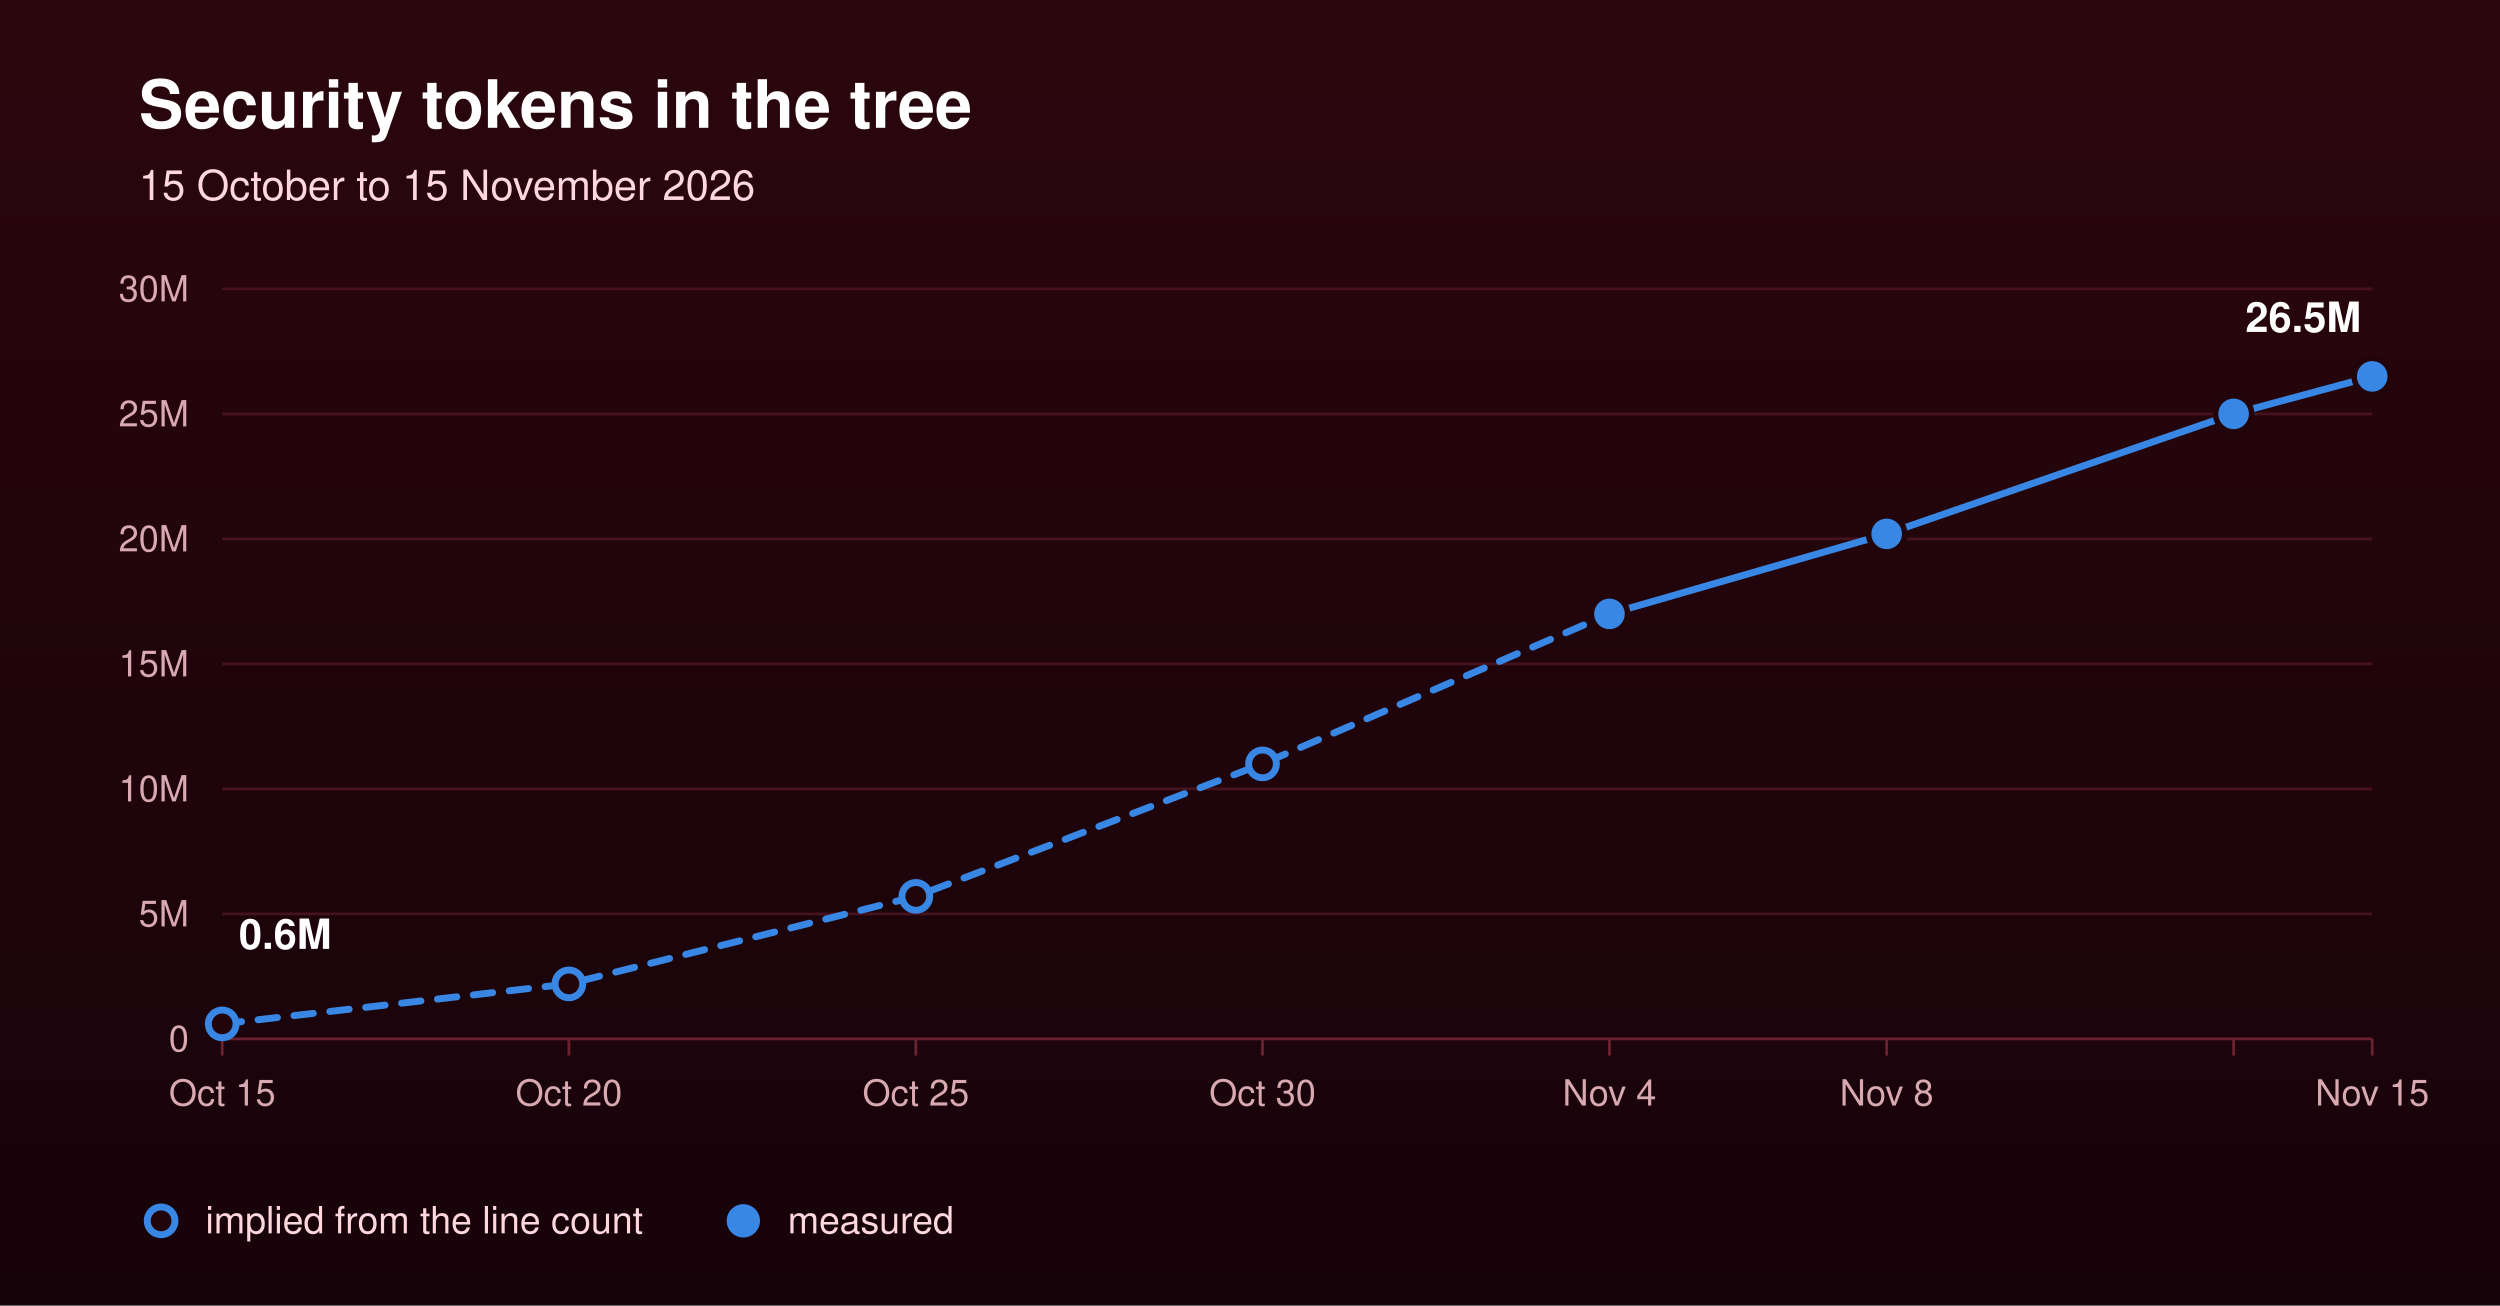
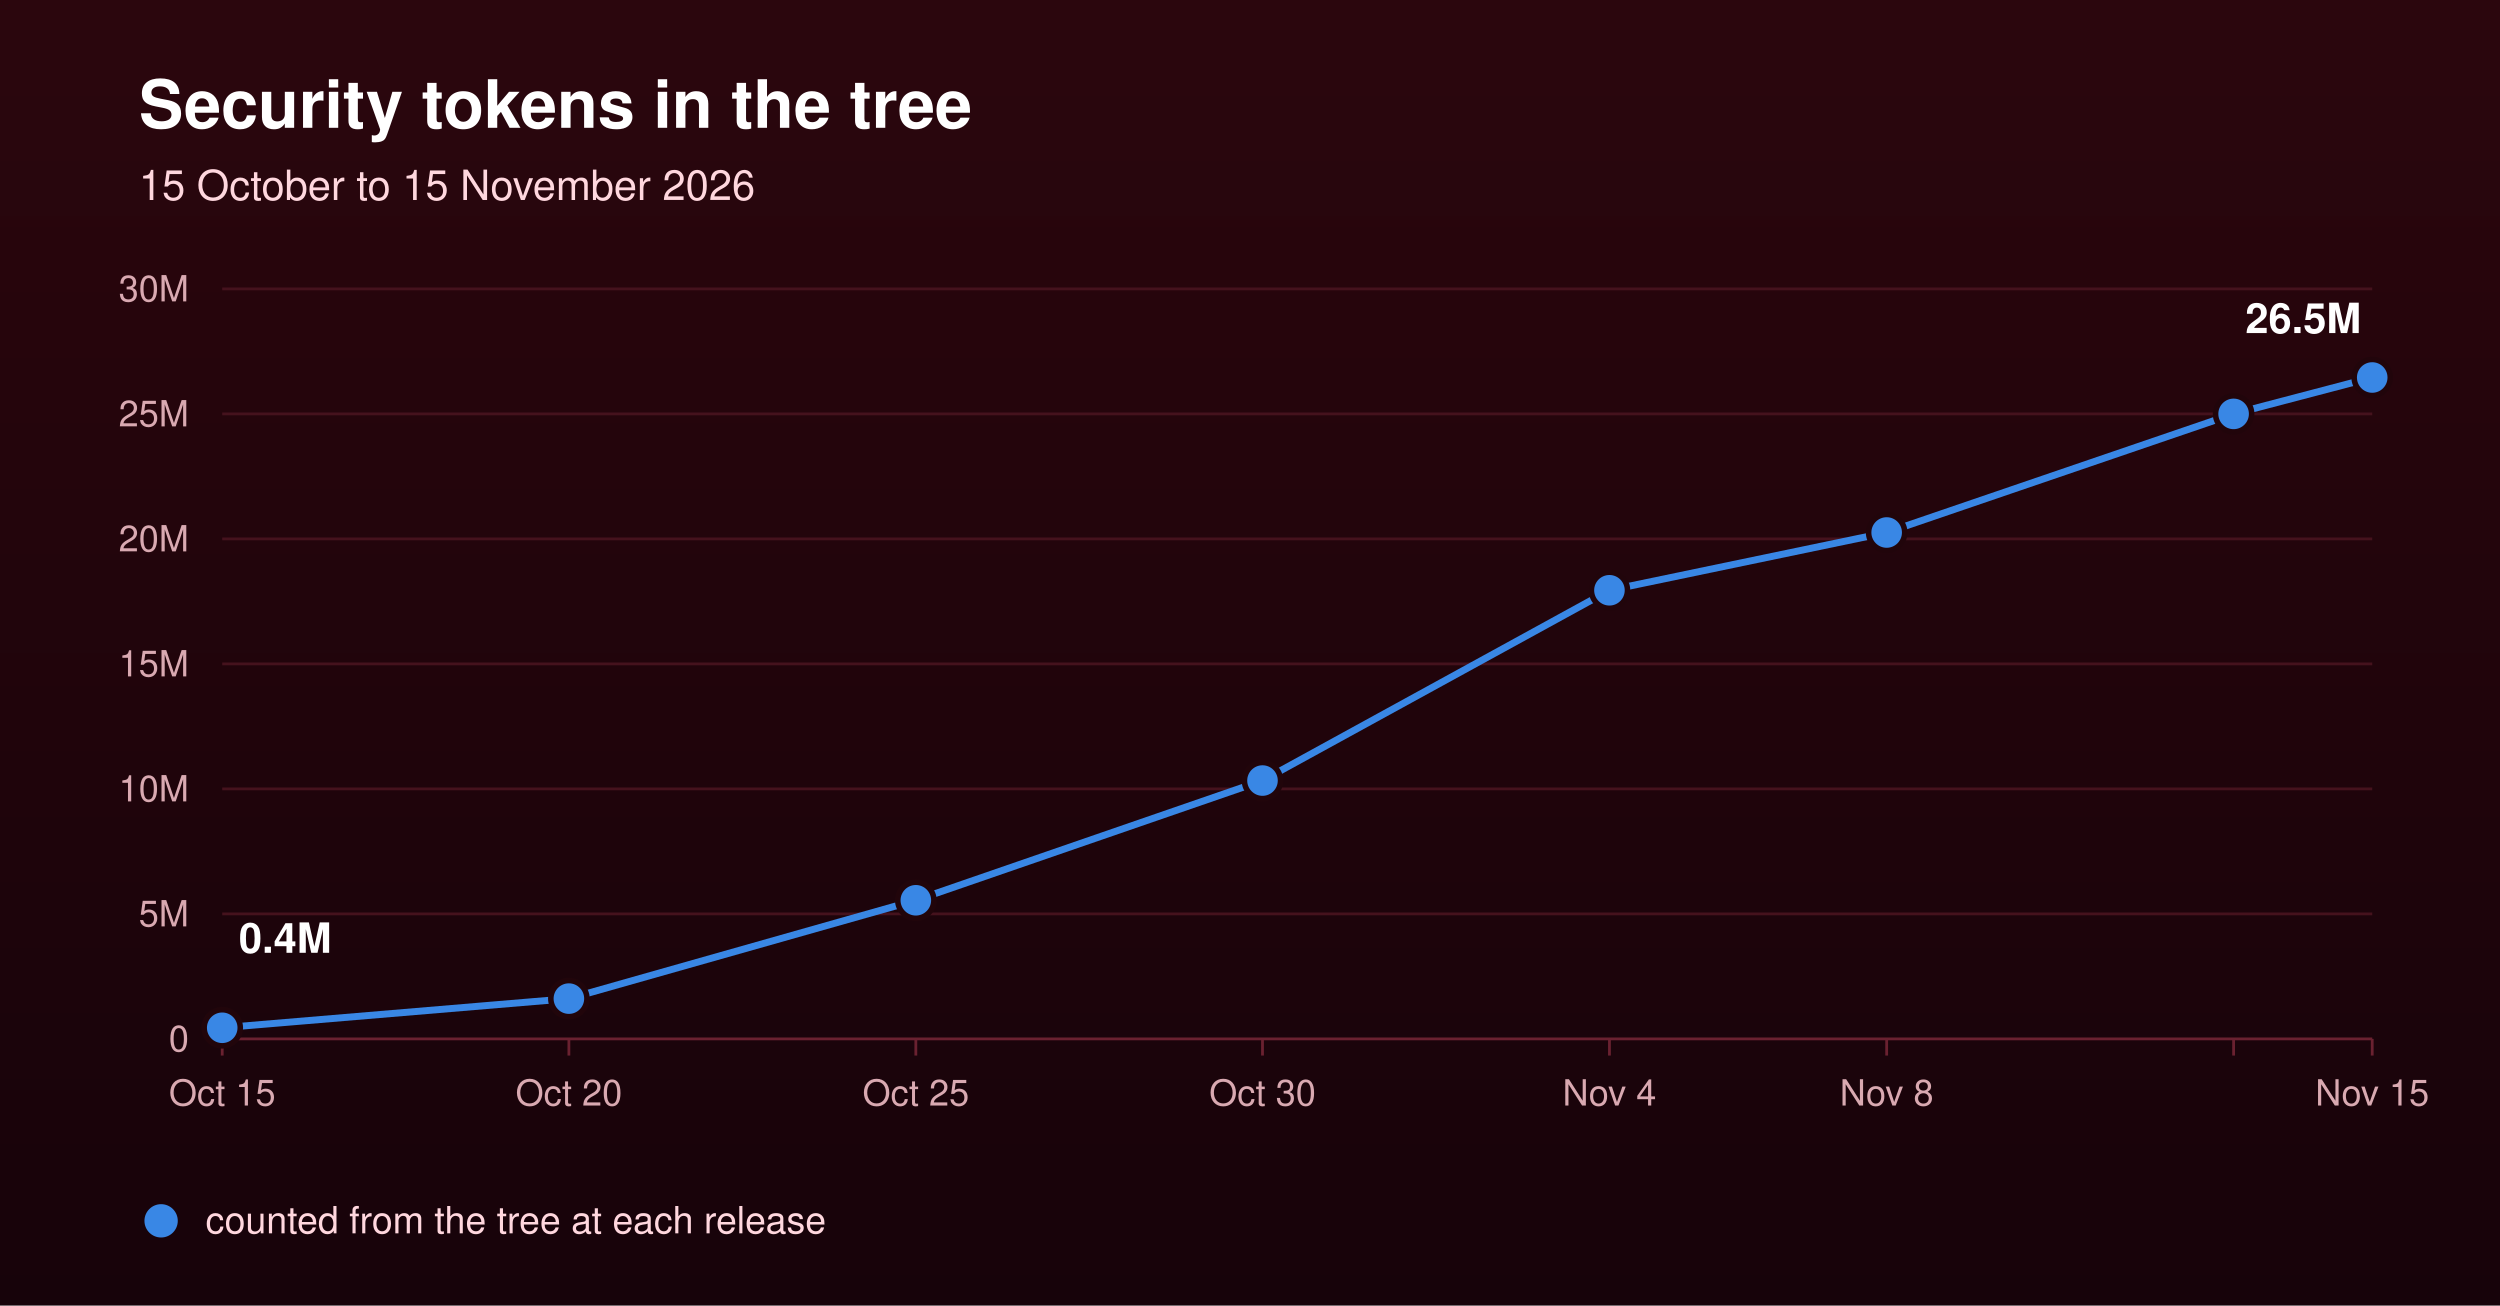
<svg xmlns="http://www.w3.org/2000/svg" width="900" height="470" viewBox="0 0 900 470" font-family="Helvetica, Arial, sans-serif">
  <defs>
    <linearGradient id="bg" x1="0" y1="0" x2="0" y2="1">
      <stop offset="0" stop-color="#2b060d" />
      <stop offset="1" stop-color="#17030a" />
    </linearGradient>
  </defs>
  <rect width="900" height="470" fill="url(#bg)" />
  <text x="50" y="46" fill="#ffffff" font-size="24" font-weight="bold">Security tokens in the tree</text>
  <text x="50" y="72" fill="#ffd7de" font-size="15">15 October to 15 November 2026</text>
  <path d="M 80 374 L 854 374" fill="none" stroke="#6a2130" stroke-width="1" />
  <text x="68" y="378.5" text-anchor="end" fill="#d9a9b1" font-size="13">0</text>
  <path d="M 80 329 L 854 329" fill="none" stroke="#45121d" stroke-width="1" />
  <text x="68" y="333.5" text-anchor="end" fill="#d9a9b1" font-size="13">5M</text>
  <path d="M 80 284 L 854 284" fill="none" stroke="#45121d" stroke-width="1" />
  <text x="68" y="288.5" text-anchor="end" fill="#d9a9b1" font-size="13">10M</text>
  <path d="M 80 239 L 854 239" fill="none" stroke="#45121d" stroke-width="1" />
  <text x="68" y="243.5" text-anchor="end" fill="#d9a9b1" font-size="13">15M</text>
  <path d="M 80 194 L 854 194" fill="none" stroke="#45121d" stroke-width="1" />
  <text x="68" y="198.5" text-anchor="end" fill="#d9a9b1" font-size="13">20M</text>
  <path d="M 80 149 L 854 149" fill="none" stroke="#45121d" stroke-width="1" />
  <text x="68" y="153.5" text-anchor="end" fill="#d9a9b1" font-size="13">25M</text>
  <path d="M 80 104 L 854 104" fill="none" stroke="#45121d" stroke-width="1" />
  <text x="68" y="108.5" text-anchor="end" fill="#d9a9b1" font-size="13">30M</text>
  <path d="M 80 374 L 80 380" fill="none" stroke="#6a2130" stroke-width="1" />
  <text x="80" y="398" text-anchor="middle" fill="#d9a9b1" font-size="13">Oct 15</text>
  <path d="M 204.8 374 L 204.8 380" fill="none" stroke="#6a2130" stroke-width="1" />
  <text x="204.8" y="398" text-anchor="middle" fill="#d9a9b1" font-size="13">Oct 20</text>
  <path d="M 329.7 374 L 329.7 380" fill="none" stroke="#6a2130" stroke-width="1" />
  <text x="329.7" y="398" text-anchor="middle" fill="#d9a9b1" font-size="13">Oct 25</text>
  <path d="M 454.5 374 L 454.5 380" fill="none" stroke="#6a2130" stroke-width="1" />
  <text x="454.5" y="398" text-anchor="middle" fill="#d9a9b1" font-size="13">Oct 30</text>
  <path d="M 579.4 374 L 579.4 380" fill="none" stroke="#6a2130" stroke-width="1" />
  <text x="579.4" y="398" text-anchor="middle" fill="#d9a9b1" font-size="13">Nov 4</text>
  <path d="M 679.2 374 L 679.2 380" fill="none" stroke="#6a2130" stroke-width="1" />
  <text x="679.2" y="398" text-anchor="middle" fill="#d9a9b1" font-size="13">Nov 8</text>
  <path d="M 804.1 374 L 804.1 380" fill="none" stroke="#6a2130" stroke-width="1" />
  <path d="M 854 374 L 854 380" fill="none" stroke="#6a2130" stroke-width="1" />
  <text x="854" y="398" text-anchor="middle" fill="#d9a9b1" font-size="13">Nov 15</text>
-   <path d="M 80 368.6 L 204.8 354.2 L 329.7 322.7 L 454.5 275 L 579.4 221" fill="none" stroke="#3987e5" stroke-width="2.5" stroke-dasharray="7 6" stroke-linejoin="round" stroke-linecap="round" />
-   <path d="M 579.4 221 L 679.2 192.2 L 804.1 149 L 854 135.5" fill="none" stroke="#3987e5" stroke-width="2.5" stroke-linejoin="round" stroke-linecap="round" />
-   <circle cx="80" cy="368.6" r="5" fill="#21050b" stroke="#3987e5" stroke-width="2.5" />
-   <circle cx="204.8" cy="354.2" r="5" fill="#21050b" stroke="#3987e5" stroke-width="2.5" />
-   <circle cx="329.7" cy="322.7" r="5" fill="#21050b" stroke="#3987e5" stroke-width="2.5" />
-   <circle cx="454.5" cy="275" r="5" fill="#21050b" stroke="#3987e5" stroke-width="2.5" />
-   <circle cx="579.4" cy="221" r="6.5" fill="#3987e5" stroke="#21050b" stroke-width="2" />
-   <circle cx="679.2" cy="192.2" r="6.5" fill="#3987e5" stroke="#21050b" stroke-width="2" />
+   <path d="M 80 370 L 204.8 359.5 L 329.7 324.1 L 454.5 281 L 579.4 212.5 L 679.2 191.7 L 804.1 149 L 854 135.9" fill="none" stroke="#3987e5" stroke-width="2.5" stroke-linejoin="round" stroke-linecap="round" />
+   <circle cx="80" cy="370" r="6.5" fill="#3987e5" stroke="#21050b" stroke-width="2" />
+   <circle cx="204.8" cy="359.5" r="6.5" fill="#3987e5" stroke="#21050b" stroke-width="2" />
+   <circle cx="329.7" cy="324.1" r="6.5" fill="#3987e5" stroke="#21050b" stroke-width="2" />
+   <circle cx="454.5" cy="281" r="6.5" fill="#3987e5" stroke="#21050b" stroke-width="2" />
+   <circle cx="579.4" cy="212.5" r="6.5" fill="#3987e5" stroke="#21050b" stroke-width="2" />
+   <circle cx="679.2" cy="191.7" r="6.5" fill="#3987e5" stroke="#21050b" stroke-width="2" />
  <circle cx="804.1" cy="149" r="6.5" fill="#3987e5" stroke="#21050b" stroke-width="2" />
-   <circle cx="854" cy="135.5" r="6.5" fill="#3987e5" stroke="#21050b" stroke-width="2" />
-   <text x="86" y="341.6" fill="#ffffff" font-size="15" font-weight="bold">0.6M</text>
-   <text x="850" y="119.5" text-anchor="end" fill="#ffffff" font-size="15" font-weight="bold">26.5M</text>
-   <circle cx="58" cy="439.5" r="5" fill="#21050b" stroke="#3987e5" stroke-width="2.5" />
-   <text x="74" y="444" fill="#ffd7de" font-size="13.5">implied from the line count</text>
-   <circle cx="267.6" cy="439.5" r="6" fill="#3987e5" />
-   <text x="283.6" y="444" fill="#ffd7de" font-size="13.5">measured</text>
+   <circle cx="854" cy="135.9" r="6.5" fill="#3987e5" stroke="#21050b" stroke-width="2" />
+   <text x="86" y="343" fill="#ffffff" font-size="15" font-weight="bold">0.4M</text>
+   <text x="850" y="119.9" text-anchor="end" fill="#ffffff" font-size="15" font-weight="bold">26.5M</text>
+   <circle cx="58" cy="439.5" r="6" fill="#3987e5" />
+   <text x="74" y="444" fill="#ffd7de" font-size="13.5">counted from the tree at each release</text>
</svg>
